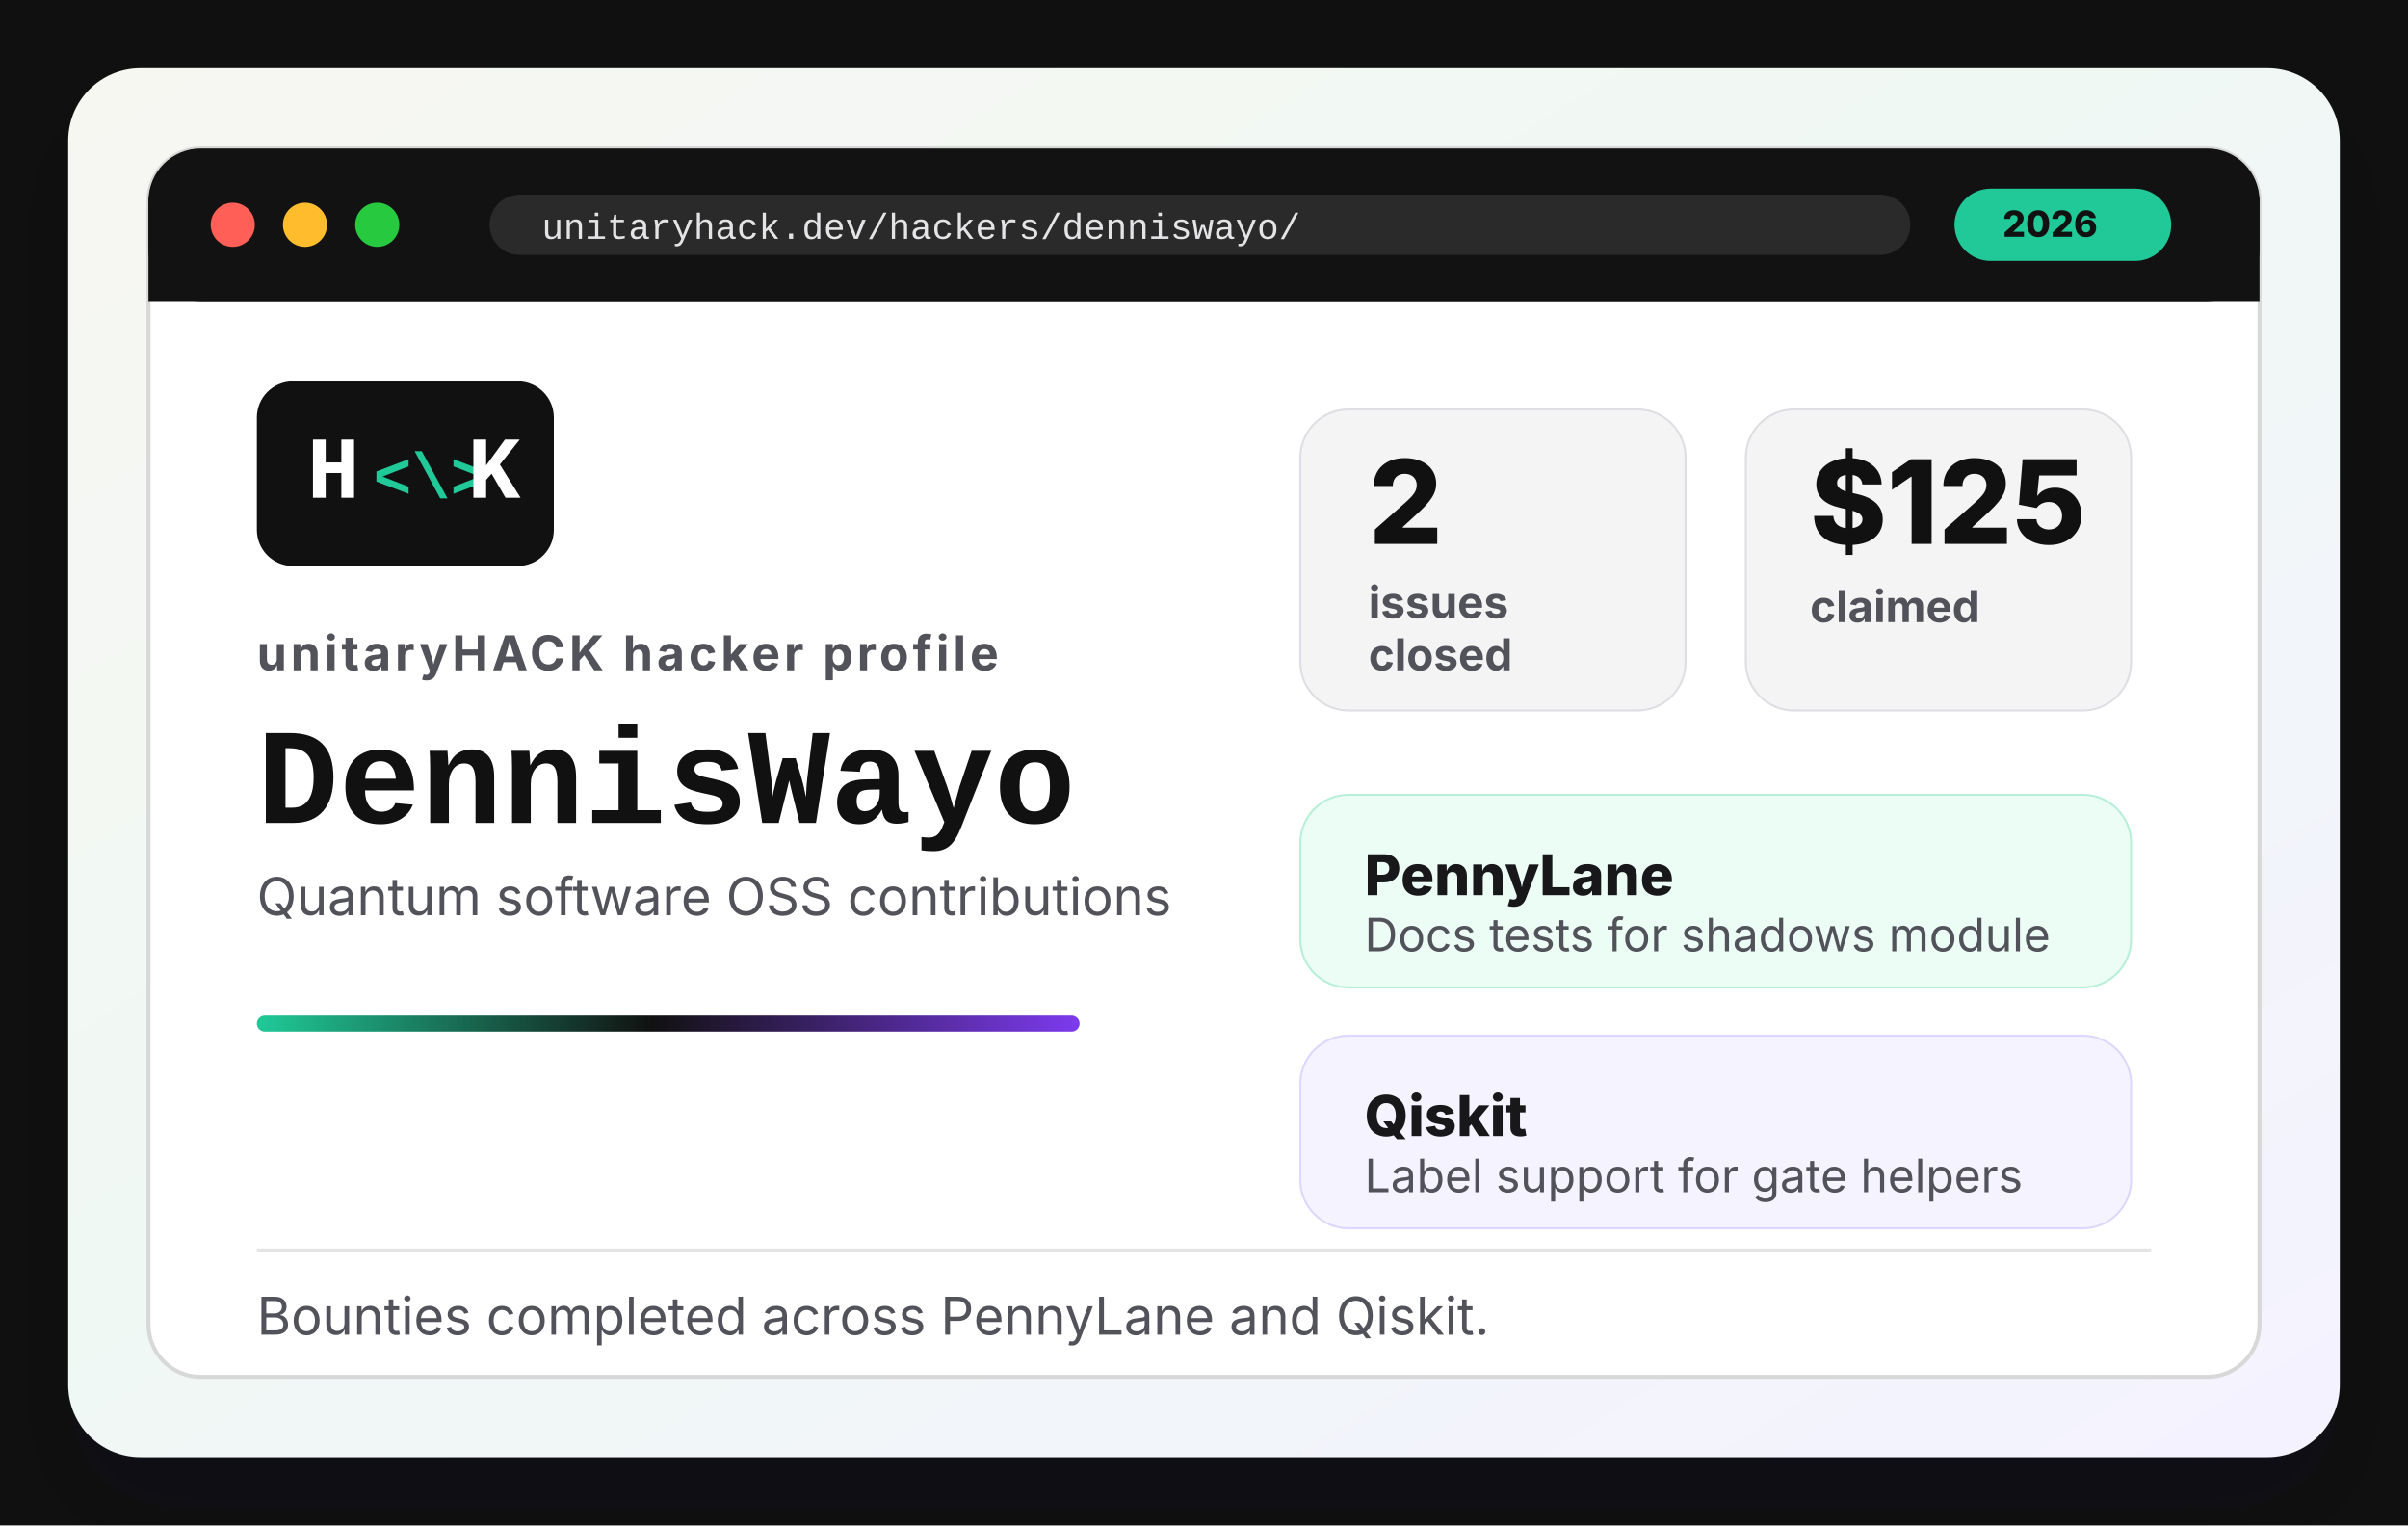
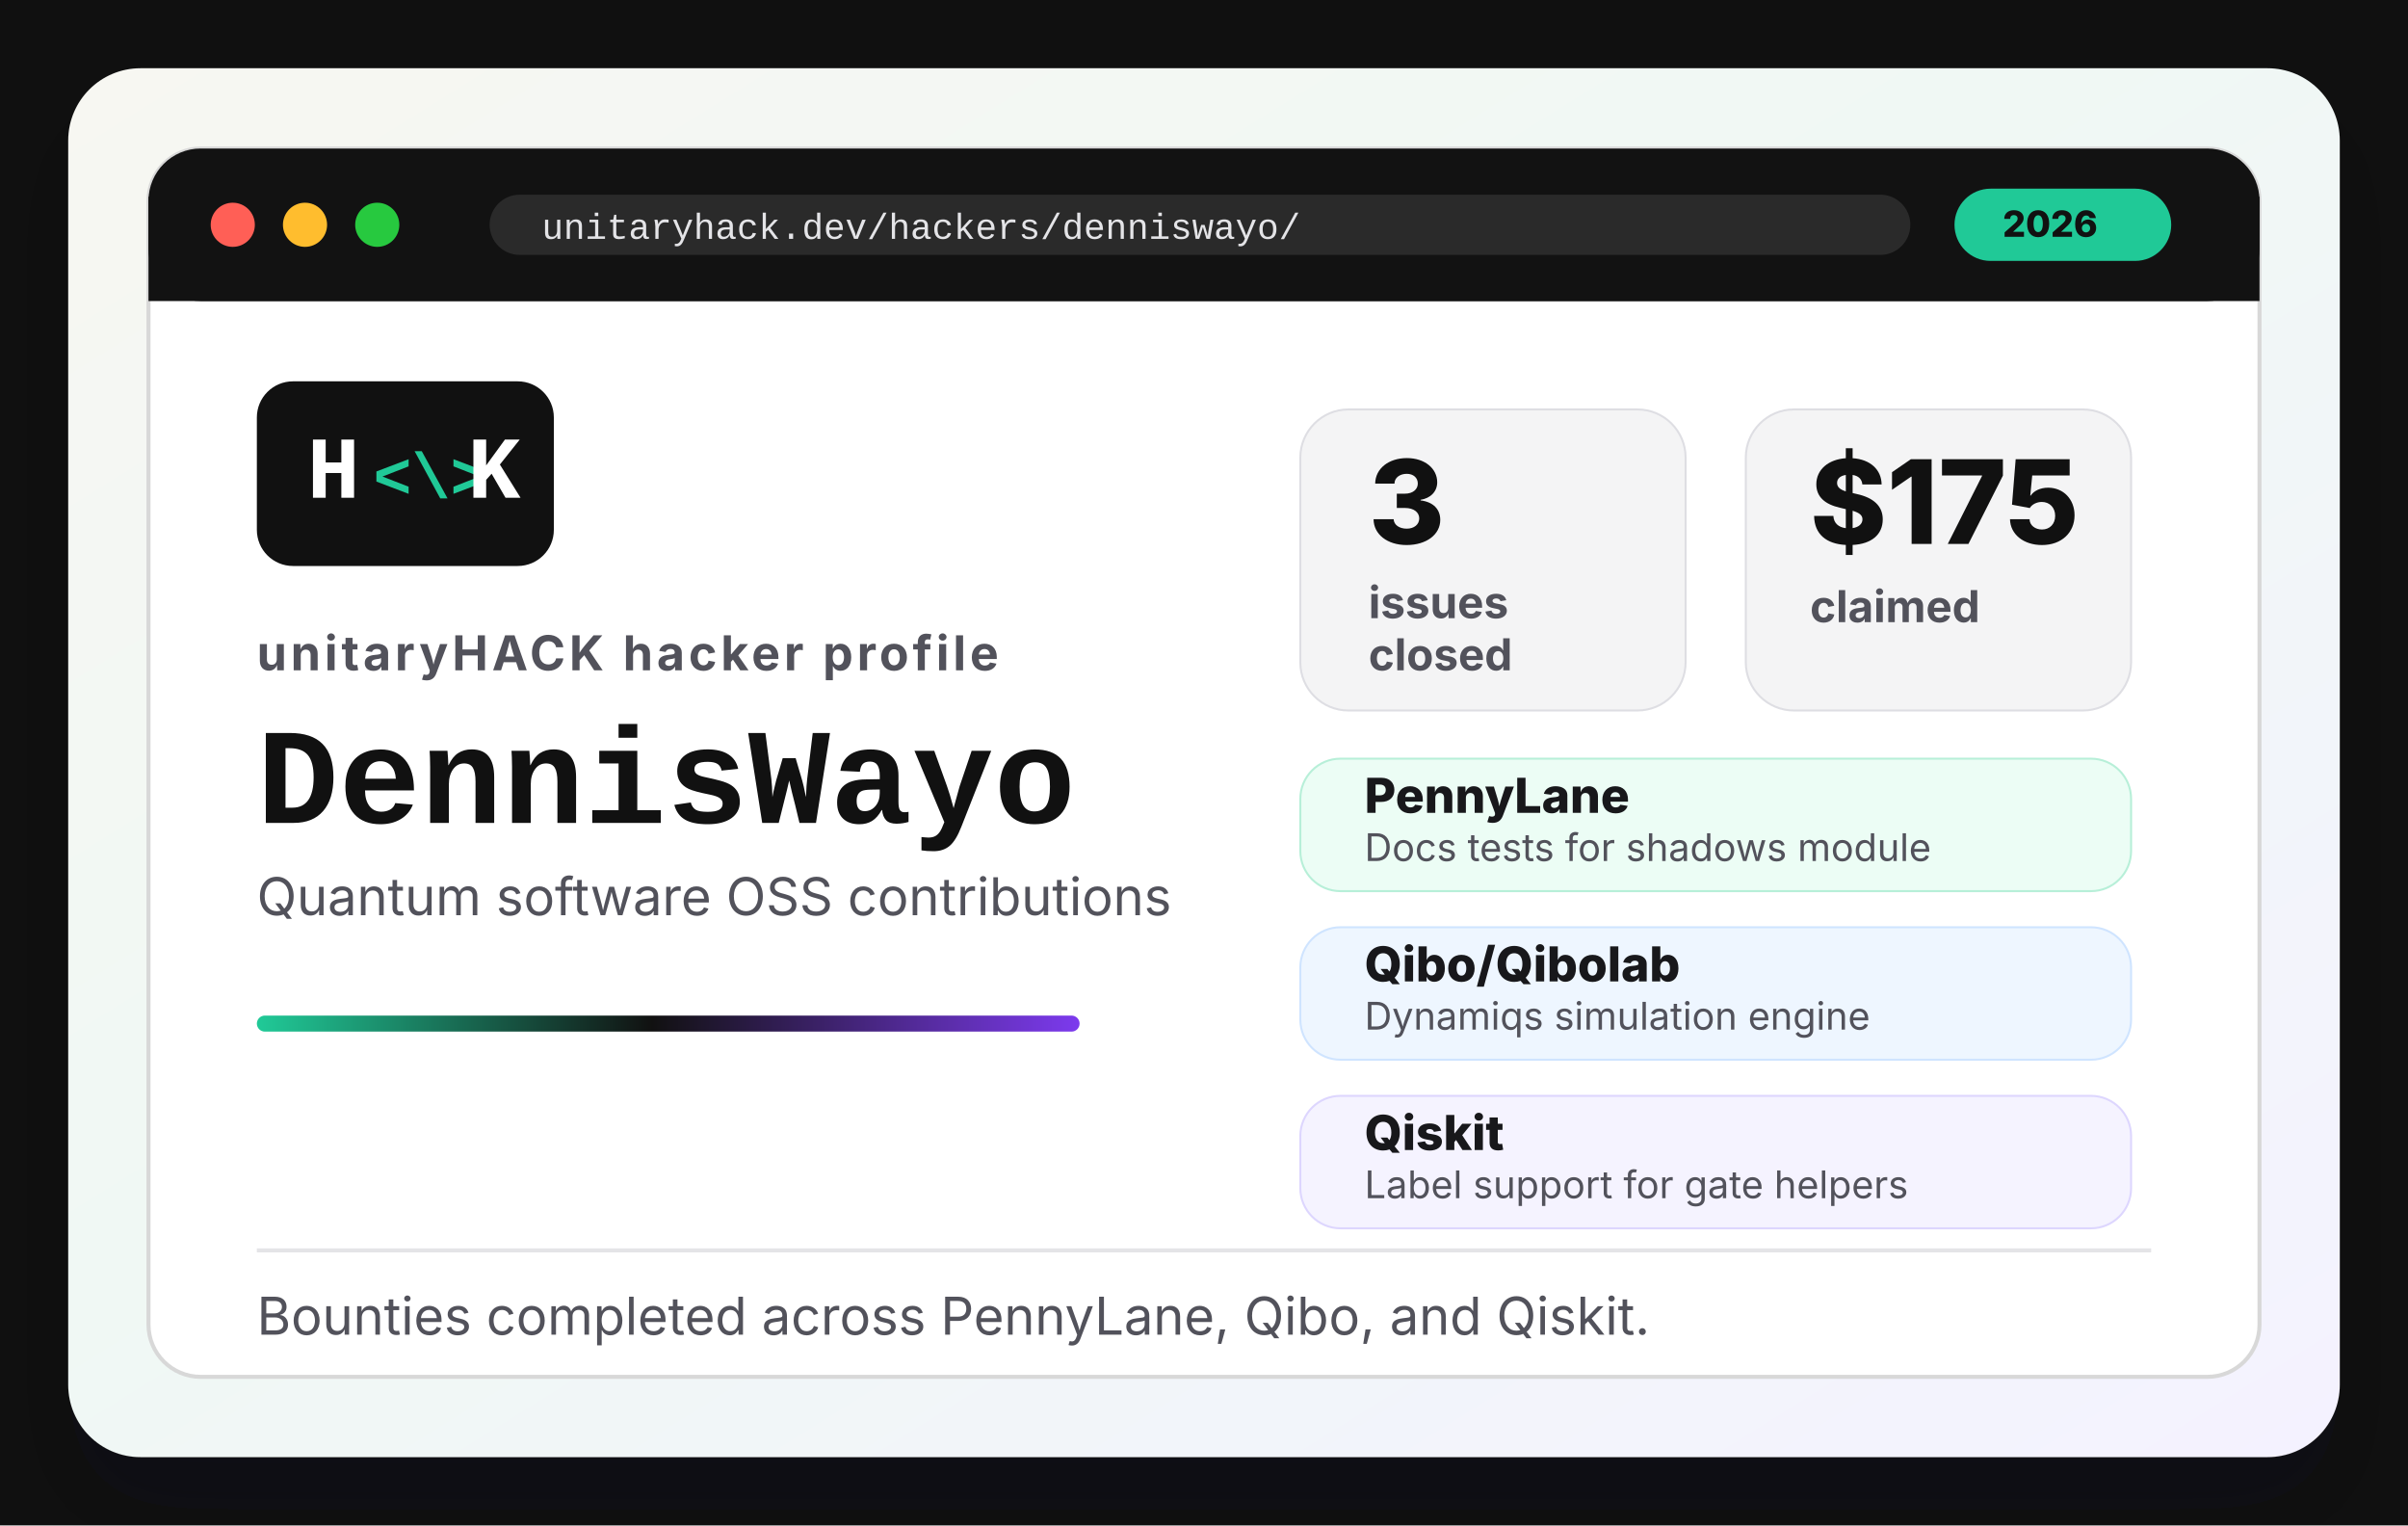
<svg xmlns="http://www.w3.org/2000/svg" viewBox="0 0 1200 760" role="img" aria-labelledby="title desc">
  <defs>
    <linearGradient id="pageBg" x1="0" y1="0" x2="1" y2="1">
      <stop offset="0%" stop-color="#f7f7f2" />
      <stop offset="44%" stop-color="#f0f8f4" />
      <stop offset="100%" stop-color="#f4f2ff" />
    </linearGradient>
    <linearGradient id="accentLine" x1="0" y1="0" x2="1" y2="0">
      <stop offset="0%" stop-color="#20c997" />
      <stop offset="48%" stop-color="#111111" />
      <stop offset="100%" stop-color="#7c3aed" />
    </linearGradient>
    <filter id="softShadow" x="-8%" y="-10%" width="116%" height="124%">
      <feDropShadow dx="0" dy="26" stdDeviation="24" flood-color="#0f172a" flood-opacity="0.16" />
    </filter>
    <style>
      .mono {
        font-family: ui-monospace, SFMono-Regular, Menlo, Consolas, "Liberation Mono", monospace;
      }

      .sans {
        font-family: Inter, ui-sans-serif, system-ui, -apple-system, BlinkMacSystemFont, "Segoe UI", sans-serif;
      }

      .small {
        font-size: 26px;
        fill: #52525b;
      }

      .label {
        font-size: 24px;
        font-weight: 700;
        letter-spacing: 0.08em;
        text-transform: uppercase;
        fill: #52525b;
      }

      .title {
        font-size: 68px;
        font-weight: 800;
        fill: #111111;
      }

      .metric {
        font-size: 58px;
        font-weight: 800;
        fill: #111111;
      }

      .metric-caption {
        font-size: 22px;
        font-weight: 700;
        fill: #52525b;
      }

      .issue-title {
-         font-size: 28px;
+         font-size: 24px;
        font-weight: 800;
        fill: #18181b;
      }

      .issue-body {
-         font-size: 23px;
+         font-size: 19px;
        fill: #52525b;
      }
    </style>
  </defs>
  <rect width="1200" height="760" rx="0" fill="#101010" />
  <rect x="34" y="34" width="1132" height="692" rx="36" fill="url(#pageBg)" filter="url(#softShadow)" />
  <g transform="translate(74 74)">
    <rect width="1052" height="612" rx="26" fill="#ffffff" stroke="#d8d8d8" stroke-width="2" />
    <rect width="1052" height="76" rx="26" fill="#121212" />
    <path d="M0 50H1052" stroke="#121212" stroke-width="52" />
    <circle cx="42" cy="38" r="11" fill="#ff5f56" />
    <circle cx="78" cy="38" r="11" fill="#ffbd2e" />
    <circle cx="114" cy="38" r="11" fill="#27c93f" />
    <rect x="170" y="23" width="708" height="30" rx="15" fill="#2a2a2a" />
    <text x="196" y="45" class="mono" font-size="18" fill="#e4e4e7">unitaryhack.dev/hackers/denniswayo/</text>
    <rect x="900" y="20" width="108" height="36" rx="18" fill="#20c997" />
    <text x="924" y="44" class="sans" font-size="18" font-weight="800" fill="#111111">2026</text>
    <g transform="translate(54 116)">
      <g>
        <rect x="0" y="0" width="148" height="92" rx="18" fill="#111111" />
        <text x="25" y="58" class="mono" font-size="44" font-weight="900" fill="#ffffff">H</text>
        <text x="58" y="58" class="mono" font-size="32" font-weight="900" fill="#20c997">&lt;\&gt;</text>
        <text x="105" y="58" class="mono" font-size="44" font-weight="900" fill="#ffffff">K</text>
      </g>
      <text x="0" y="144" class="label sans">unitaryHACK hacker profile</text>
      <text x="0" y="220" class="title mono">DennisWayo</text>
      <text x="0" y="266" class="small sans">Quantum software OSS contributions</text>
      <rect x="0" y="316" width="410" height="8" rx="4" fill="url(#accentLine)" />
    </g>
    <g transform="translate(574 130)">
      <rect x="0" y="0" width="192" height="150" rx="24" fill="#f4f4f5" stroke="#dedee3" />
-       <text x="34" y="67" class="metric sans">2</text>
+       <text x="34" y="67" class="metric sans">3</text>
      <text x="34" y="104" class="metric-caption sans">
        <tspan x="34" dy="0">issues</tspan>
        <tspan x="34" dy="26">closed</tspan>
      </text>
      <rect x="222" y="0" width="192" height="150" rx="24" fill="#f4f4f5" stroke="#dedee3" />
-       <text x="254" y="67" class="metric sans">$125</text>
+       <text x="254" y="67" class="metric sans">$175</text>
      <text x="254" y="106" class="metric-caption sans">claimed</text>
-       <rect x="0" y="192" width="414" height="96" rx="24" fill="#ecfdf5" stroke="#b7efd8" />
-       <text x="32" y="242" class="issue-title sans">PennyLane</text>
-       <text x="32" y="270" class="issue-body sans">Docs tests for shadows module</text>
-       <rect x="0" y="312" width="414" height="96" rx="24" fill="#f5f3ff" stroke="#ddd6fe" />
-       <text x="32" y="362" class="issue-title sans">Qiskit</text>
-       <text x="32" y="390" class="issue-body sans">Label support for gate helpers</text>
+       <rect x="0" y="174" width="414" height="66" rx="20" fill="#ecfdf5" stroke="#b7efd8" />
+       <text x="32" y="201" class="issue-title sans">PennyLane</text>
+       <text x="32" y="225" class="issue-body sans">Docs tests for shadows module</text>
+       <rect x="0" y="258" width="414" height="66" rx="20" fill="#eef6ff" stroke="#cfe4ff" />
+       <text x="32" y="285" class="issue-title sans">Qibo/Qibolab</text>
+       <text x="32" y="309" class="issue-body sans">Dynamiqs simulation engine</text>
+       <rect x="0" y="342" width="414" height="66" rx="20" fill="#f5f3ff" stroke="#ddd6fe" />
+       <text x="32" y="369" class="issue-title sans">Qiskit</text>
+       <text x="32" y="393" class="issue-body sans">Label support for gate helpers</text>
    </g>
    <g transform="translate(54 548)">
      <rect x="0" y="0" width="944" height="2" fill="#e4e4e7" />
-       <text x="0" y="43" class="small sans">Bounties completed across PennyLane and Qiskit.</text>
+       <text x="0" y="43" class="small sans">Bounties completed across PennyLane, Qibo, and Qiskit.</text>
    </g>
  </g>
</svg>
